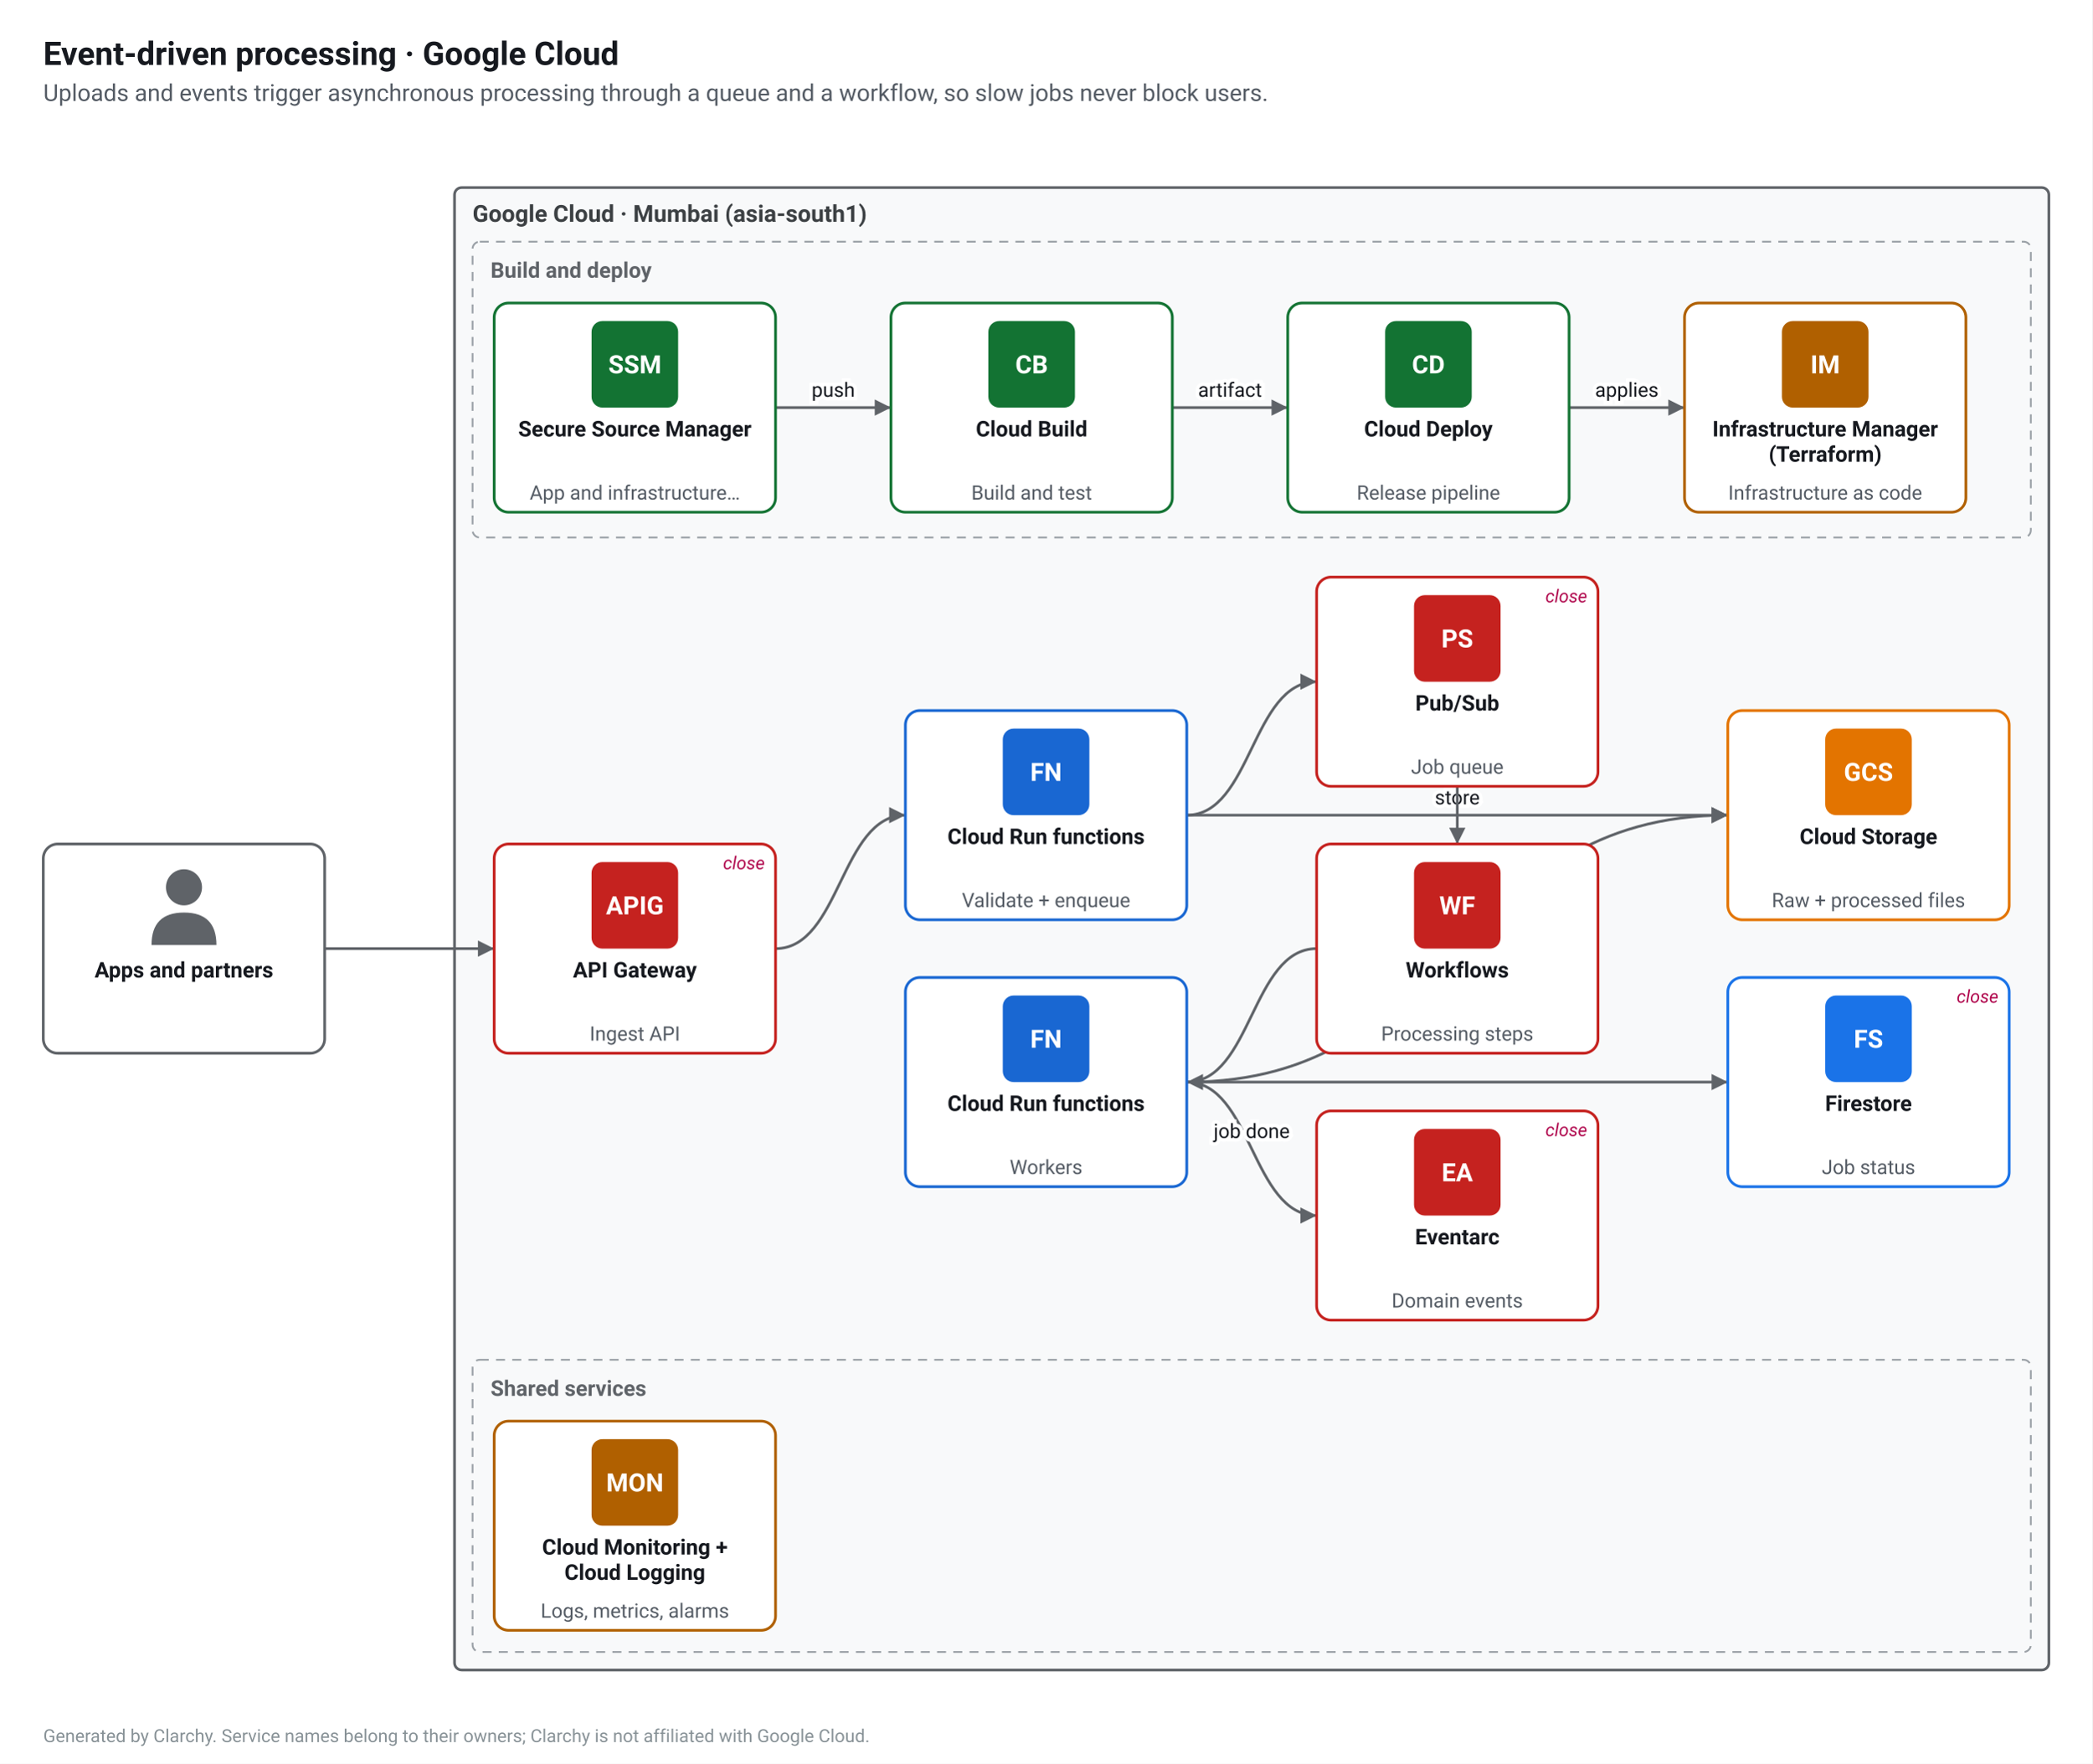
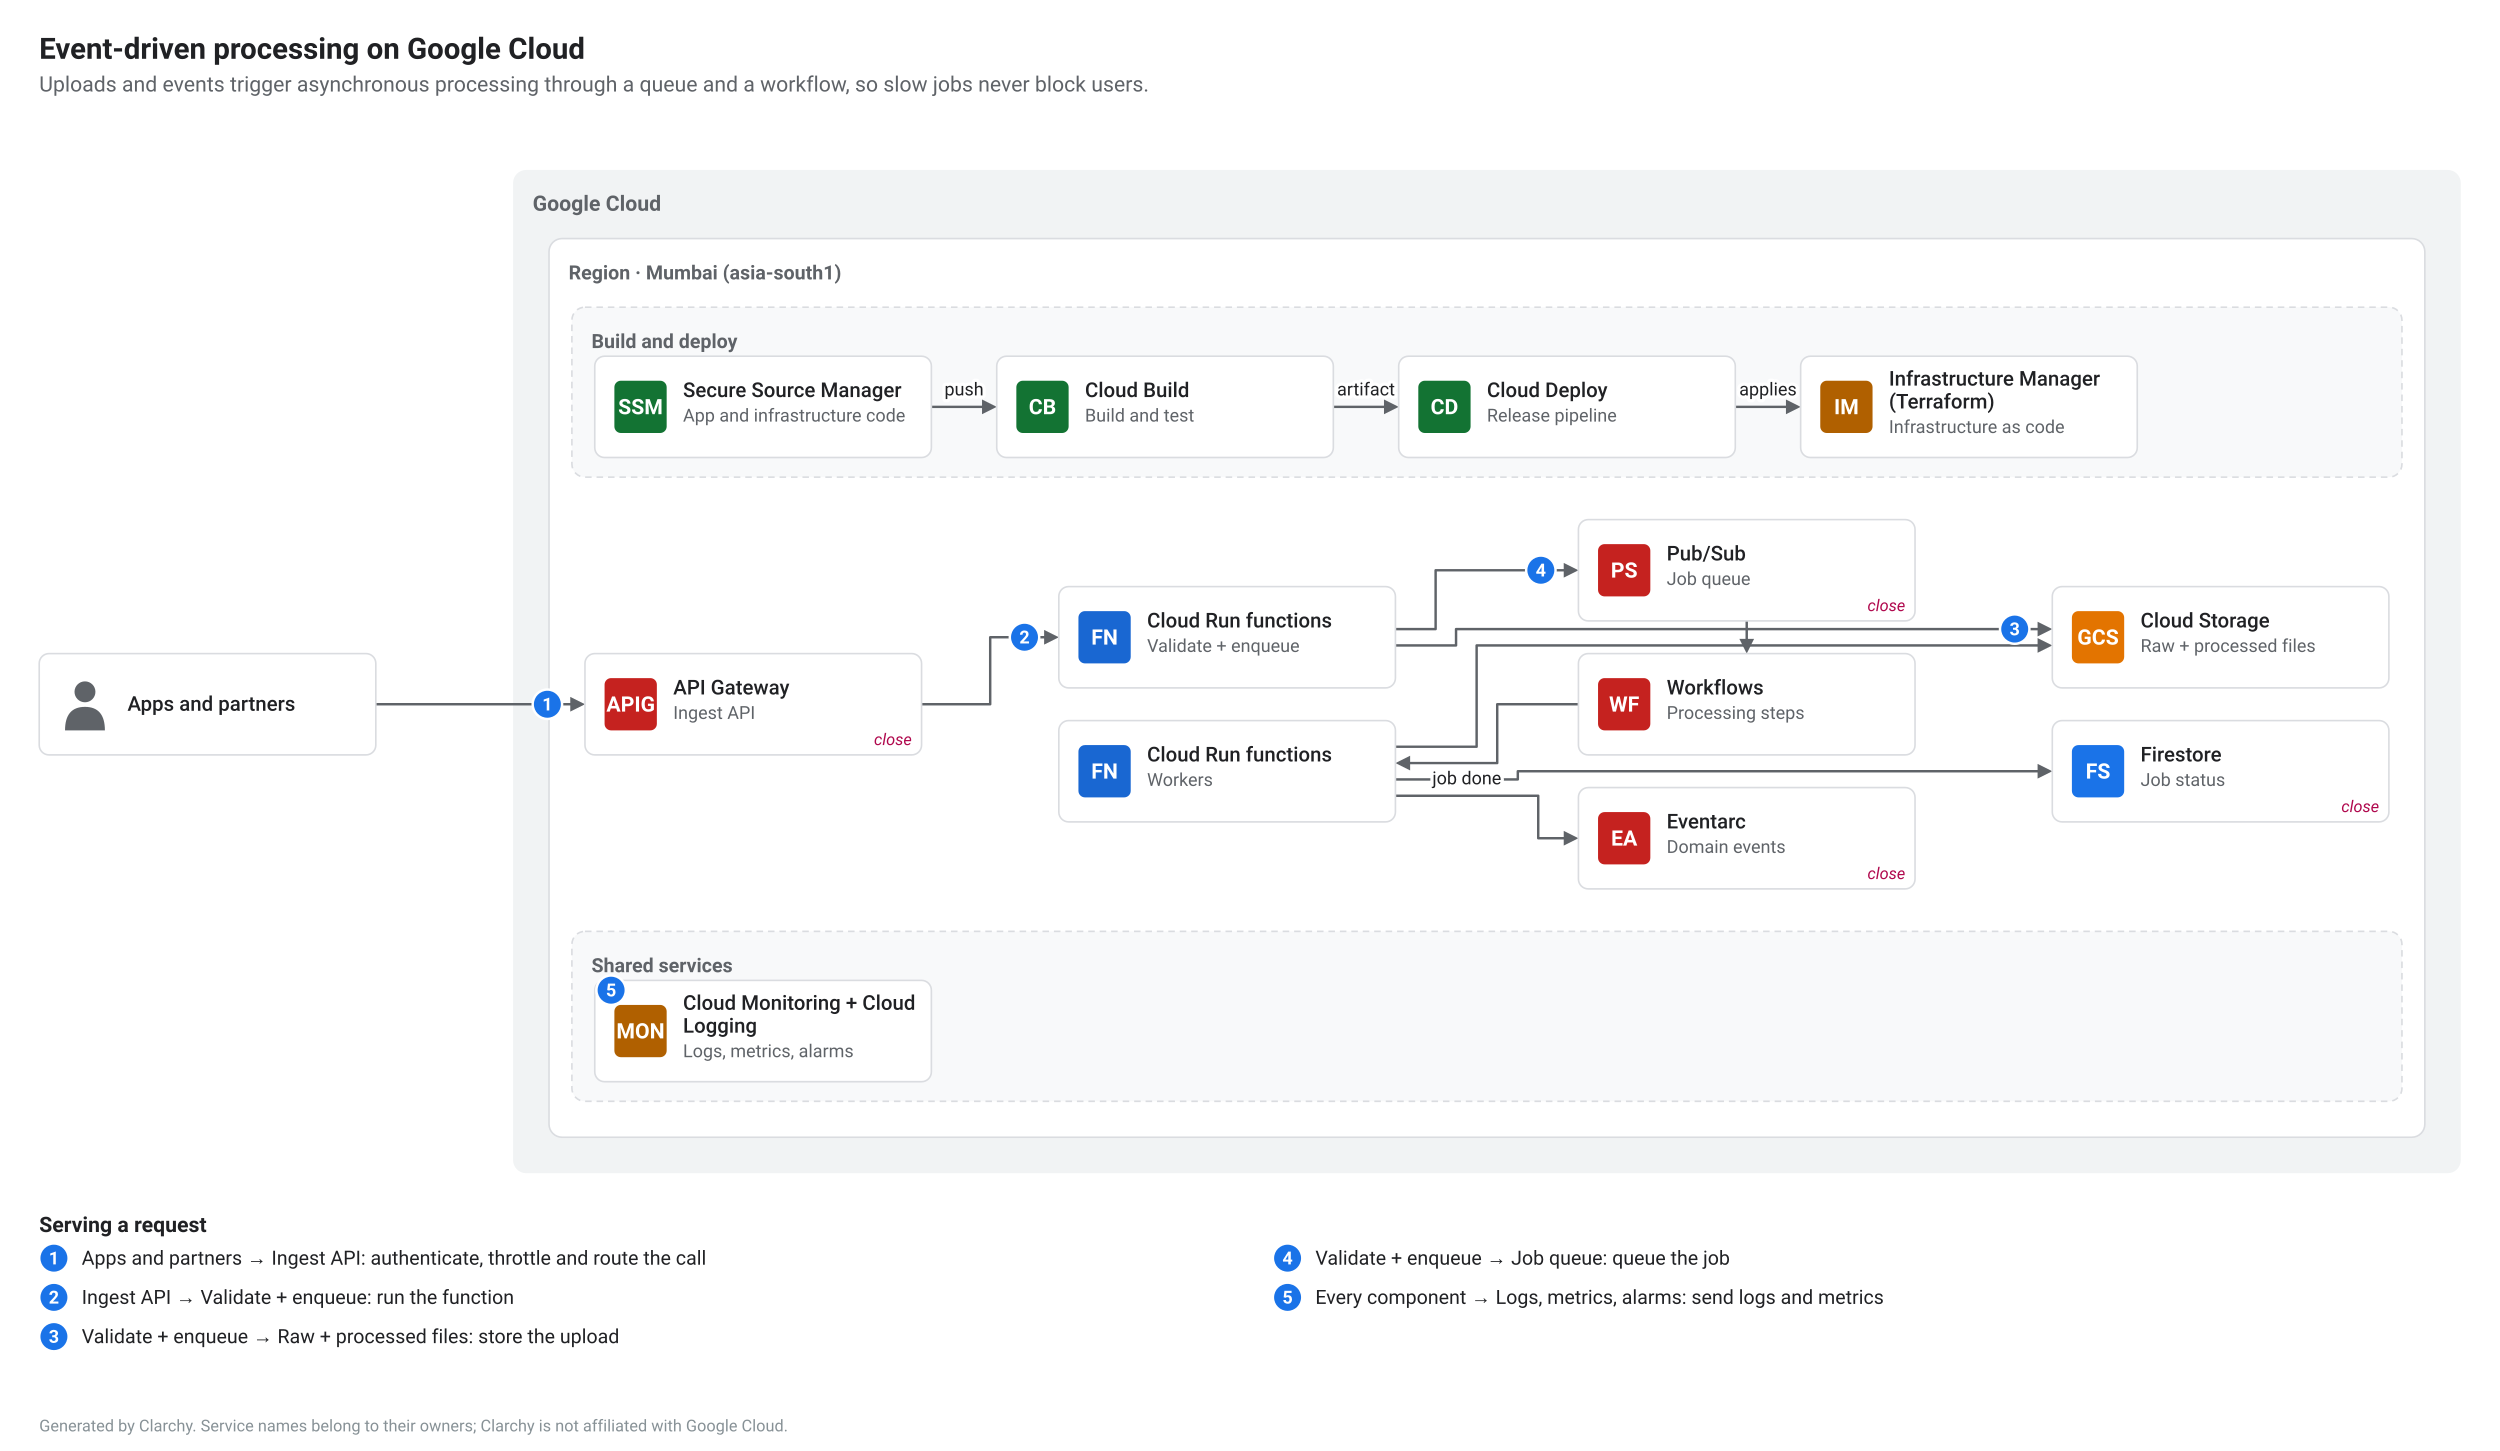
- <svg xmlns="http://www.w3.org/2000/svg" class="ca-diagram ca-gcp" width="1160" height="978" viewBox="0 0 1160 978" role="img" data-body-top="80" data-body-bottom="950" aria-label="Event-driven processing on Google Cloud">
-   <style>.ca-gcp{font-family:Roboto, 'Helvetica Neue', Arial, sans-serif}
+ <svg xmlns="http://www.w3.org/2000/svg" class="ca-diagram ca-gcp" width="1530" height="888" viewBox="0 0 1530 888" role="img" data-body-top="80" data-body-bottom="860" data-drawing-bottom="726" aria-label="Event-driven processing on Google Cloud">
+   <style>.ca-gcp{font-family:'Google Sans', Roboto, 'Helvetica Neue', Arial, sans-serif}
.ca-gcp .ca-bg{fill:#ffffff}
- .ca-gcp .ca-title{font-size:18px;font-weight:600;fill:#16191f}
- .ca-gcp .ca-subtitle{font-size:13px;fill:#545b64}
- .ca-gcp .ca-cloud{fill:#F8F9FA;stroke:#5F6368;stroke-width:1.5;}
- .ca-gcp .ca-cloud-label{font-size:13px;font-weight:600;fill:#3C4043}
- .ca-gcp .ca-band{fill:none;stroke:#9AA0A6;stroke-dasharray:5 4}
- .ca-gcp .ca-band-label{font-size:12px;font-weight:600;fill:#5F6368}
- .ca-gcp .ca-node-box{fill:#ffffff;stroke-width:1.5}
- .ca-gcp .ca-badge{font-size:14px;font-weight:700;fill:#ffffff}
- .ca-gcp .ca-service{font-size:12px;font-weight:600;fill:#16191f}
- .ca-gcp .ca-label{font-size:11px;fill:#545b64}
+ .ca-gcp .ca-title{font-size:18px;font-weight:700;fill:#202124}
+ .ca-gcp .ca-subtitle{font-size:13px;fill:#5F6368}
+ .ca-gcp .ca-group-label{font-size:12px;font-weight:600;fill:#202124}
+ .ca-gcp .ca-badge{font-size:13px;font-weight:700;fill:#ffffff}
+ .ca-gcp .ca-service{font-size:12.5px;font-weight:500;fill:#202124}
+ .ca-gcp .ca-label{font-size:11px;fill:#5F6368}
.ca-gcp .ca-fidelity{font-size:10px;font-style:italic;fill:#b0084d}
- .ca-gcp .ca-edge{fill:none;stroke:#5F6368;stroke-width:1.5}
+ .ca-gcp .ca-edge{fill:none;stroke:#5F6368;stroke-width:1.5;stroke-linejoin:round}
.ca-gcp .ca-arrow{fill:#5F6368}
- .ca-gcp .ca-edge-label{font-size:11px;fill:#16191f;paint-order:stroke;stroke:#ffffff;stroke-width:4}
- .ca-gcp .ca-footer{font-size:10px;fill:#879196}</style>
-   <rect class="ca-bg" width="1160" height="978" />
-   <text class="ca-title" x="24" y="36">Event-driven processing · Google Cloud</text>
+ .ca-gcp .ca-edge-label{font-size:11px;fill:#202124;paint-order:stroke;stroke:#ffffff;stroke-width:4;stroke-linejoin:round}
+ .ca-gcp .ca-step circle{fill:#1A73E8;stroke:#ffffff;stroke-width:1.5}
+ .ca-gcp .ca-step text{font-size:11px;font-weight:700;fill:#ffffff}
+ .ca-gcp .ca-steps-title{font-size:13px;font-weight:700;fill:#202124}
+ .ca-gcp .ca-steps-text{font-size:12px;fill:#202124}
+ .ca-gcp .ca-footer{font-size:10px;fill:#879196}
+ .ca-gcp .ca-node-box{fill:#ffffff;stroke:#DADCE0;stroke-width:1}
+ .ca-gcp .ca-group-cloud{fill:#F1F3F4;stroke:none}
+ .ca-gcp .ca-group-cloud-label{fill:#5F6368;font-weight:700;font-size:13px}
+ .ca-gcp .ca-group-region{fill:#FFFFFF;stroke:#DADCE0}
+ .ca-gcp .ca-group-region-label{fill:#5F6368;font-weight:600}
+ .ca-gcp .ca-group-vpc{fill:#E8F0FE;stroke:none}
+ .ca-gcp .ca-group-vpc-label{fill:#1967D2;font-weight:600}
+ .ca-gcp .ca-group-generic{fill:#F8F9FA;stroke:#DADCE0;stroke-dasharray:4 3}
+ .ca-gcp .ca-group-generic-label{fill:#5F6368;font-weight:600}</style>
+   <rect class="ca-bg" width="1530" height="888" />
+   <text class="ca-title" x="24" y="36">Event-driven processing on Google Cloud</text>
  <text class="ca-subtitle" x="24" y="56">Uploads and events trigger asynchronous processing through a queue and a workflow, so slow jobs never block users.</text>
-   <rect class="ca-cloud" x="252" y="104" width="884" height="822" rx="4" />
-   <text class="ca-cloud-label" x="262" y="123">Google Cloud · Mumbai (asia-south1)</text>
-   <rect class="ca-band" x="262" y="134" width="864" height="164" rx="4" />
-   <text class="ca-band-label" x="272" y="154">Build and deploy</text>
-   <rect class="ca-band" x="262" y="754" width="864" height="162" rx="4" />
-   <text class="ca-band-label" x="272" y="774">Shared services</text>
-   <path class="ca-edge" data-from="producers" data-to="api" d="M180,526 C227,526 227,526 274,526" />
-   <polygon class="ca-arrow" data-from="producers" data-to="api" points="274,526 265,521.5 265,530.5" />
-   <path class="ca-edge" data-from="api" data-to="ingest" d="M430,526 C466,526 466,452 502,452" />
-   <polygon class="ca-arrow" data-from="api" data-to="ingest" points="502,452 493,447.5 493,456.5" />
-   <path class="ca-edge" data-from="ingest" data-to="raw" d="M658,452 C808,452 808,452 958,452" />
-   <polygon class="ca-arrow" data-from="ingest" data-to="raw" points="958,452 949,447.5 949,456.5" />
-   <text class="ca-edge-label" data-from="ingest" data-to="raw" x="808" y="446" text-anchor="middle">store</text>
-   <path class="ca-edge" data-from="ingest" data-to="queue" d="M658,452 C694,452 694,378 730,378" />
-   <polygon class="ca-arrow" data-from="ingest" data-to="queue" points="730,378 721,373.5 721,382.5" />
-   <path class="ca-edge" data-from="queue" data-to="workflow" d="M808,436 C808,452 808,452 808,468" />
-   <polygon class="ca-arrow" data-from="queue" data-to="workflow" points="808,468 803.5,459 812.5,459" />
-   <path class="ca-edge" data-from="workflow" data-to="workers" d="M730,526 C694,526 694,600 658,600" />
-   <polygon class="ca-arrow" data-from="workflow" data-to="workers" points="658,600 667,595.5 667,604.5" />
-   <path class="ca-edge" data-from="workers" data-to="raw" d="M658,600 C808,600 808,452 958,452" />
-   <polygon class="ca-arrow" data-from="workers" data-to="raw" points="958,452 949,447.5 949,456.5" />
-   <path class="ca-edge" data-from="workers" data-to="state" d="M658,600 C808,600 808,600 958,600" />
-   <polygon class="ca-arrow" data-from="workers" data-to="state" points="958,600 949,595.5 949,604.5" />
-   <path class="ca-edge" data-from="workers" data-to="events" d="M658,600 C694,600 694,674 730,674" />
-   <polygon class="ca-arrow" data-from="workers" data-to="events" points="730,674 721,669.5 721,678.5" />
-   <text class="ca-edge-label" data-from="workers" data-to="events" x="694" y="631" text-anchor="middle">job done</text>
-   <path class="ca-edge" data-from="repo" data-to="build" d="M430,226 C462,226 462,226 494,226" />
-   <polygon class="ca-arrow" data-from="repo" data-to="build" points="494,226 485,221.5 485,230.5" />
-   <text class="ca-edge-label" data-from="repo" data-to="build" x="462" y="220" text-anchor="middle">push</text>
-   <path class="ca-edge" data-from="build" data-to="deploy" d="M650,226 C682,226 682,226 714,226" />
-   <polygon class="ca-arrow" data-from="build" data-to="deploy" points="714,226 705,221.5 705,230.5" />
-   <text class="ca-edge-label" data-from="build" data-to="deploy" x="682" y="220" text-anchor="middle">artifact</text>
-   <path class="ca-edge" data-from="deploy" data-to="infra-code" d="M870,226 C902,226 902,226 934,226" />
-   <polygon class="ca-arrow" data-from="deploy" data-to="infra-code" points="934,226 925,221.5 925,230.5" />
-   <text class="ca-edge-label" data-from="deploy" data-to="infra-code" x="902" y="220" text-anchor="middle">applies</text>
+   <rect class="ca-group ca-group-cloud" x="314" y="104" width="1192" height="614" rx="8" />
+   <text class="ca-group-label ca-group-cloud-label" x="326" y="129">Google Cloud</text>
+   <rect class="ca-group ca-group-region" x="336" y="146" width="1148" height="550" rx="8" />
+   <text class="ca-group-label ca-group-region-label" x="348" y="171">Region · Mumbai (asia-south1)</text>
+   <rect class="ca-group ca-group-generic" x="350" y="188" width="1120" height="104" rx="8" />
+   <text class="ca-group-label ca-group-generic-label" x="362" y="213">Build and deploy</text>
+   <rect class="ca-group ca-group-generic" x="350" y="570" width="1120" height="104" rx="8" />
+   <text class="ca-group-label ca-group-generic-label" x="362" y="595">Shared services</text>
+   <path class="ca-edge" data-from="producers" data-to="api" d="M230,431 L352,431" />
+   <polygon class="ca-arrow" data-from="producers" data-to="api" points="358,431 349,426.5 349,435.5" />
+   <path class="ca-edge" data-from="api" data-to="ingest" d="M564,431 L606,431 L606,390 L642,390" />
+   <polygon class="ca-arrow" data-from="api" data-to="ingest" points="648,390 639,385.5 639,394.5" />
+   <path class="ca-edge" data-from="ingest" data-to="raw" d="M854,395 L891.1,395 L891.1,385 L1250,385" />
+   <polygon class="ca-arrow" data-from="ingest" data-to="raw" points="1256,385 1247,380.5 1247,389.5" />
+   <path class="ca-edge" data-from="ingest" data-to="queue" d="M854,385 L878.6,385 L878.6,349 L960,349" />
+   <polygon class="ca-arrow" data-from="ingest" data-to="queue" points="966,349 957,344.5 957,353.5" />
+   <path class="ca-edge" data-from="queue" data-to="workflow" d="M1069,380 L1069,394" />
+   <polygon class="ca-arrow" data-from="queue" data-to="workflow" points="1069,400 1064.5,391 1073.5,391" />
+   <path class="ca-edge" data-from="workflow" data-to="workers" d="M966,431 L916.3,431 L916.3,467 L860,467" />
+   <polygon class="ca-arrow" data-from="workflow" data-to="workers" points="854,467 863,462.5 863,471.5" />
+   <path class="ca-edge" data-from="workers" data-to="raw" d="M854,457 L903.7,457 L903.7,395 L1250,395" />
+   <polygon class="ca-arrow" data-from="workers" data-to="raw" points="1256,395 1247,390.5 1247,399.5" />
+   <path class="ca-edge" data-from="workers" data-to="state" d="M854,477 L928.9,477 L928.9,472 L1250,472" />
+   <polygon class="ca-arrow" data-from="workers" data-to="state" points="1256,472 1247,467.5 1247,476.5" />
+   <path class="ca-edge" data-from="workers" data-to="events" d="M854,487 L941.4,487 L941.4,513 L960,513" />
+   <polygon class="ca-arrow" data-from="workers" data-to="events" points="966,513 957,508.5 957,517.5" />
+   <text class="ca-edge-label" data-from="workers" data-to="events" x="897.7" y="480" text-anchor="middle">job done</text>
+   <path class="ca-edge" data-from="repo" data-to="build" d="M570,249 L604,249" />
+   <polygon class="ca-arrow" data-from="repo" data-to="build" points="610,249 601,244.5 601,253.5" />
+   <text class="ca-edge-label" data-from="repo" data-to="build" x="590" y="242" text-anchor="middle">push</text>
+   <path class="ca-edge" data-from="build" data-to="deploy" d="M816,249 L850,249" />
+   <polygon class="ca-arrow" data-from="build" data-to="deploy" points="856,249 847,244.5 847,253.5" />
+   <text class="ca-edge-label" data-from="build" data-to="deploy" x="836" y="242" text-anchor="middle">artifact</text>
+   <path class="ca-edge" data-from="deploy" data-to="infra-code" d="M1062,249 L1096,249" />
+   <polygon class="ca-arrow" data-from="deploy" data-to="infra-code" points="1102,249 1093,244.5 1093,253.5" />
+   <text class="ca-edge-label" data-from="deploy" data-to="infra-code" x="1082" y="242" text-anchor="middle">applies</text>
  <g class="node" data-id="producers" data-capability="client" data-stage="users">
-     <rect class="ca-node-box" x="24" y="468" width="156" height="116" rx="8" style="stroke:#5F6368" />
+     <rect class="ca-node-box" x="24" y="400" width="206" height="62" rx="6" />
    <g fill="#5F6368">
-       <circle cx="102" cy="492" r="10" />
-       <path d="M84,524 Q84,506 102,506 Q120,506 120,524 Z" />
+       <circle cx="52" cy="423.4" r="6.4" />
+       <path d="M39.8,447 Q39.8,432.6 52,432.6 Q64.2,432.6 64.2,447 Z" />
    </g>
-     <text class="ca-service" x="102" y="542" text-anchor="middle">Apps and partners</text>
+     <text class="ca-service" x="78" y="435">Apps and partners</text>
  </g>
  <g class="node" data-id="api" data-capability="api-gateway" data-stage="serve">
-     <rect class="ca-node-box" x="274" y="468" width="156" height="116" rx="8" style="stroke:#C5221F" />
-     <rect x="328" y="478" width="48" height="48" rx="6" fill="#C5221F" />
-     <text class="ca-badge" x="352" y="507" text-anchor="middle">APIG</text>
-     <text class="ca-service" x="352" y="542" text-anchor="middle">API Gateway</text>
-     <text class="ca-label" x="352" y="577" text-anchor="middle">Ingest API</text>
-     <text class="ca-fidelity" x="424" y="482" text-anchor="end">close</text>
+     <rect class="ca-node-box" x="358" y="400" width="206" height="62" rx="6" />
+     <rect x="370" y="415" width="32" height="32" rx="4" fill="#C5221F" />
+     <text class="ca-badge" x="386" y="435.5" text-anchor="middle">APIG</text>
+     <text class="ca-service" x="412" y="425">API Gateway</text>
+     <text class="ca-label" x="412" y="440">Ingest API</text>
+     <text class="ca-fidelity" x="558" y="456" text-anchor="end">close</text>
  </g>
  <g class="node" data-id="ingest" data-capability="serverless-function" data-stage="run">
-     <rect class="ca-node-box" x="502" y="394" width="156" height="116" rx="8" style="stroke:#1967D2" />
-     <rect x="556" y="404" width="48" height="48" rx="6" fill="#1967D2" />
-     <text class="ca-badge" x="580" y="433" text-anchor="middle">FN</text>
-     <text class="ca-service" x="580" y="468" text-anchor="middle">Cloud Run functions</text>
-     <text class="ca-label" x="580" y="503" text-anchor="middle">Validate + enqueue</text>
+     <rect class="ca-node-box" x="648" y="359" width="206" height="62" rx="6" />
+     <rect x="660" y="374" width="32" height="32" rx="4" fill="#1967D2" />
+     <text class="ca-badge" x="676" y="394.5" text-anchor="middle">FN</text>
+     <text class="ca-service" x="702" y="384">Cloud Run functions</text>
+     <text class="ca-label" x="702" y="399">Validate + enqueue</text>
  </g>
  <g class="node" data-id="queue" data-capability="message-queue" data-stage="integrate">
-     <rect class="ca-node-box" x="730" y="320" width="156" height="116" rx="8" style="stroke:#C5221F" />
-     <rect x="784" y="330" width="48" height="48" rx="6" fill="#C5221F" />
-     <text class="ca-badge" x="808" y="359" text-anchor="middle">PS</text>
-     <text class="ca-service" x="808" y="394" text-anchor="middle">Pub/Sub</text>
-     <text class="ca-label" x="808" y="429" text-anchor="middle">Job queue</text>
-     <text class="ca-fidelity" x="880" y="334" text-anchor="end">close</text>
+     <rect class="ca-node-box" x="966" y="318" width="206" height="62" rx="6" />
+     <rect x="978" y="333" width="32" height="32" rx="4" fill="#C5221F" />
+     <text class="ca-badge" x="994" y="353.5" text-anchor="middle">PS</text>
+     <text class="ca-service" x="1020" y="343">Pub/Sub</text>
+     <text class="ca-label" x="1020" y="358">Job queue</text>
+     <text class="ca-fidelity" x="1166" y="374" text-anchor="end">close</text>
  </g>
  <g class="node" data-id="events" data-capability="event-bus" data-stage="integrate">
-     <rect class="ca-node-box" x="730" y="616" width="156" height="116" rx="8" style="stroke:#C5221F" />
-     <rect x="784" y="626" width="48" height="48" rx="6" fill="#C5221F" />
-     <text class="ca-badge" x="808" y="655" text-anchor="middle">EA</text>
-     <text class="ca-service" x="808" y="690" text-anchor="middle">Eventarc</text>
-     <text class="ca-label" x="808" y="725" text-anchor="middle">Domain events</text>
-     <text class="ca-fidelity" x="880" y="630" text-anchor="end">close</text>
+     <rect class="ca-node-box" x="966" y="482" width="206" height="62" rx="6" />
+     <rect x="978" y="497" width="32" height="32" rx="4" fill="#C5221F" />
+     <text class="ca-badge" x="994" y="517.5" text-anchor="middle">EA</text>
+     <text class="ca-service" x="1020" y="507">Eventarc</text>
+     <text class="ca-label" x="1020" y="522">Domain events</text>
+     <text class="ca-fidelity" x="1166" y="538" text-anchor="end">close</text>
  </g>
  <g class="node" data-id="workflow" data-capability="workflow" data-stage="integrate">
-     <rect class="ca-node-box" x="730" y="468" width="156" height="116" rx="8" style="stroke:#C5221F" />
-     <rect x="784" y="478" width="48" height="48" rx="6" fill="#C5221F" />
-     <text class="ca-badge" x="808" y="507" text-anchor="middle">WF</text>
-     <text class="ca-service" x="808" y="542" text-anchor="middle">Workflows</text>
-     <text class="ca-label" x="808" y="577" text-anchor="middle">Processing steps</text>
+     <rect class="ca-node-box" x="966" y="400" width="206" height="62" rx="6" />
+     <rect x="978" y="415" width="32" height="32" rx="4" fill="#C5221F" />
+     <text class="ca-badge" x="994" y="435.5" text-anchor="middle">WF</text>
+     <text class="ca-service" x="1020" y="425">Workflows</text>
+     <text class="ca-label" x="1020" y="440">Processing steps</text>
  </g>
  <g class="node" data-id="workers" data-capability="serverless-function" data-stage="run">
-     <rect class="ca-node-box" x="502" y="542" width="156" height="116" rx="8" style="stroke:#1967D2" />
-     <rect x="556" y="552" width="48" height="48" rx="6" fill="#1967D2" />
-     <text class="ca-badge" x="580" y="581" text-anchor="middle">FN</text>
-     <text class="ca-service" x="580" y="616" text-anchor="middle">Cloud Run functions</text>
-     <text class="ca-label" x="580" y="651" text-anchor="middle">Workers</text>
+     <rect class="ca-node-box" x="648" y="441" width="206" height="62" rx="6" />
+     <rect x="660" y="456" width="32" height="32" rx="4" fill="#1967D2" />
+     <text class="ca-badge" x="676" y="476.5" text-anchor="middle">FN</text>
+     <text class="ca-service" x="702" y="466">Cloud Run functions</text>
+     <text class="ca-label" x="702" y="481">Workers</text>
  </g>
  <g class="node" data-id="raw" data-capability="object-storage" data-stage="store">
-     <rect class="ca-node-box" x="958" y="394" width="156" height="116" rx="8" style="stroke:#E37400" />
-     <rect x="1012" y="404" width="48" height="48" rx="6" fill="#E37400" />
-     <text class="ca-badge" x="1036" y="433" text-anchor="middle">GCS</text>
-     <text class="ca-service" x="1036" y="468" text-anchor="middle">Cloud Storage</text>
-     <text class="ca-label" x="1036" y="503" text-anchor="middle">Raw + processed files</text>
+     <rect class="ca-node-box" x="1256" y="359" width="206" height="62" rx="6" />
+     <rect x="1268" y="374" width="32" height="32" rx="4" fill="#E37400" />
+     <text class="ca-badge" x="1284" y="394.5" text-anchor="middle">GCS</text>
+     <text class="ca-service" x="1310" y="384">Cloud Storage</text>
+     <text class="ca-label" x="1310" y="399">Raw + processed files</text>
  </g>
  <g class="node" data-id="state" data-capability="key-value-db" data-stage="store">
-     <rect class="ca-node-box" x="958" y="542" width="156" height="116" rx="8" style="stroke:#1A73E8" />
-     <rect x="1012" y="552" width="48" height="48" rx="6" fill="#1A73E8" />
-     <text class="ca-badge" x="1036" y="581" text-anchor="middle">FS</text>
-     <text class="ca-service" x="1036" y="616" text-anchor="middle">Firestore</text>
-     <text class="ca-label" x="1036" y="651" text-anchor="middle">Job status</text>
-     <text class="ca-fidelity" x="1108" y="556" text-anchor="end">close</text>
+     <rect class="ca-node-box" x="1256" y="441" width="206" height="62" rx="6" />
+     <rect x="1268" y="456" width="32" height="32" rx="4" fill="#1A73E8" />
+     <text class="ca-badge" x="1284" y="476.5" text-anchor="middle">FS</text>
+     <text class="ca-service" x="1310" y="466">Firestore</text>
+     <text class="ca-label" x="1310" y="481">Job status</text>
+     <text class="ca-fidelity" x="1456" y="497" text-anchor="end">close</text>
  </g>
  <g class="node" data-id="logs" data-capability="monitoring" data-stage="operate">
-     <rect class="ca-node-box" x="274" y="788" width="156" height="116" rx="8" style="stroke:#B06000" />
-     <rect x="328" y="798" width="48" height="48" rx="6" fill="#B06000" />
-     <text class="ca-badge" x="352" y="827" text-anchor="middle">MON</text>
-     <text class="ca-service" x="352" y="862" text-anchor="middle">Cloud Monitoring +</text>
-     <text class="ca-service" x="352" y="876" text-anchor="middle">Cloud Logging</text>
-     <text class="ca-label" x="352" y="897" text-anchor="middle">Logs, metrics, alarms</text>
+     <rect class="ca-node-box" x="364" y="600" width="206" height="62" rx="6" />
+     <rect x="376" y="615" width="32" height="32" rx="4" fill="#B06000" />
+     <text class="ca-badge" x="392" y="635.5" text-anchor="middle">MON</text>
+     <text class="ca-service" x="418" y="618">Cloud Monitoring + Cloud</text>
+     <text class="ca-service" x="418" y="632">Logging</text>
+     <text class="ca-label" x="418" y="647">Logs, metrics, alarms</text>
  </g>
  <g class="node" data-id="repo" data-capability="source-control" data-stage="code">
-     <rect class="ca-node-box" x="274" y="168" width="156" height="116" rx="8" style="stroke:#137333" />
-     <rect x="328" y="178" width="48" height="48" rx="6" fill="#137333" />
-     <text class="ca-badge" x="352" y="207" text-anchor="middle">SSM</text>
-     <text class="ca-service" x="352" y="242" text-anchor="middle">Secure Source Manager</text>
-     <text class="ca-label" x="352" y="277" text-anchor="middle">App and infrastructure…</text>
+     <rect class="ca-node-box" x="364" y="218" width="206" height="62" rx="6" />
+     <rect x="376" y="233" width="32" height="32" rx="4" fill="#137333" />
+     <text class="ca-badge" x="392" y="253.5" text-anchor="middle">SSM</text>
+     <text class="ca-service" x="418" y="243">Secure Source Manager</text>
+     <text class="ca-label" x="418" y="258">App and infrastructure code</text>
  </g>
  <g class="node" data-id="build" data-capability="ci-build" data-stage="build">
-     <rect class="ca-node-box" x="494" y="168" width="156" height="116" rx="8" style="stroke:#137333" />
-     <rect x="548" y="178" width="48" height="48" rx="6" fill="#137333" />
-     <text class="ca-badge" x="572" y="207" text-anchor="middle">CB</text>
-     <text class="ca-service" x="572" y="242" text-anchor="middle">Cloud Build</text>
-     <text class="ca-label" x="572" y="277" text-anchor="middle">Build and test</text>
+     <rect class="ca-node-box" x="610" y="218" width="206" height="62" rx="6" />
+     <rect x="622" y="233" width="32" height="32" rx="4" fill="#137333" />
+     <text class="ca-badge" x="638" y="253.5" text-anchor="middle">CB</text>
+     <text class="ca-service" x="664" y="243">Cloud Build</text>
+     <text class="ca-label" x="664" y="258">Build and test</text>
  </g>
  <g class="node" data-id="deploy" data-capability="cd-deploy" data-stage="ship">
-     <rect class="ca-node-box" x="714" y="168" width="156" height="116" rx="8" style="stroke:#137333" />
-     <rect x="768" y="178" width="48" height="48" rx="6" fill="#137333" />
-     <text class="ca-badge" x="792" y="207" text-anchor="middle">CD</text>
-     <text class="ca-service" x="792" y="242" text-anchor="middle">Cloud Deploy</text>
-     <text class="ca-label" x="792" y="277" text-anchor="middle">Release pipeline</text>
+     <rect class="ca-node-box" x="856" y="218" width="206" height="62" rx="6" />
+     <rect x="868" y="233" width="32" height="32" rx="4" fill="#137333" />
+     <text class="ca-badge" x="884" y="253.5" text-anchor="middle">CD</text>
+     <text class="ca-service" x="910" y="243">Cloud Deploy</text>
+     <text class="ca-label" x="910" y="258">Release pipeline</text>
  </g>
  <g class="node" data-id="infra-code" data-capability="iac" data-stage="code">
-     <rect class="ca-node-box" x="934" y="168" width="156" height="116" rx="8" style="stroke:#B06000" />
-     <rect x="988" y="178" width="48" height="48" rx="6" fill="#B06000" />
-     <text class="ca-badge" x="1012" y="207" text-anchor="middle">IM</text>
-     <text class="ca-service" x="1012" y="242" text-anchor="middle">Infrastructure Manager</text>
-     <text class="ca-service" x="1012" y="256" text-anchor="middle">(Terraform)</text>
-     <text class="ca-label" x="1012" y="277" text-anchor="middle">Infrastructure as code</text>
-   </g>
-   <text class="ca-footer" x="24" y="966">Generated by Clarchy. Service names belong to their owners; Clarchy is not affiliated with Google Cloud.</text>
+     <rect class="ca-node-box" x="1102" y="218" width="206" height="62" rx="6" />
+     <rect x="1114" y="233" width="32" height="32" rx="4" fill="#B06000" />
+     <text class="ca-badge" x="1130" y="253.5" text-anchor="middle">IM</text>
+     <text class="ca-service" x="1156" y="236">Infrastructure Manager</text>
+     <text class="ca-service" x="1156" y="250">(Terraform)</text>
+     <text class="ca-label" x="1156" y="265">Infrastructure as code</text>
+   </g>
+   <g class="ca-step" data-step="1">
+     <circle cx="335" cy="431" r="9" />
+     <text x="335" y="434.8" text-anchor="middle">1</text>
+   </g>
+   <g class="ca-step" data-step="2">
+     <circle cx="627" cy="390" r="9" />
+     <text x="627" y="393.8" text-anchor="middle">2</text>
+   </g>
+   <g class="ca-step" data-step="3">
+     <circle cx="1233" cy="385" r="9" />
+     <text x="1233" y="388.8" text-anchor="middle">3</text>
+   </g>
+   <g class="ca-step" data-step="4">
+     <circle cx="943" cy="349" r="9" />
+     <text x="943" y="352.8" text-anchor="middle">4</text>
+   </g>
+   <g class="ca-step" data-step="5">
+     <circle cx="374" cy="606" r="9" />
+     <text x="374" y="609.8" text-anchor="middle">5</text>
+   </g>
+   <text class="ca-steps-title" x="24" y="754">Serving a request</text>
+   <g class="ca-step" data-step="1">
+     <circle cx="33" cy="770" r="9" />
+     <text x="33" y="773.8" text-anchor="middle">1</text>
+   </g>
+   <text class="ca-steps-text" x="50" y="774">Apps and partners → Ingest API: authenticate, throttle and route the call</text>
+   <g class="ca-step" data-step="2">
+     <circle cx="33" cy="794" r="9" />
+     <text x="33" y="797.8" text-anchor="middle">2</text>
+   </g>
+   <text class="ca-steps-text" x="50" y="798">Ingest API → Validate + enqueue: run the function</text>
+   <g class="ca-step" data-step="3">
+     <circle cx="33" cy="818" r="9" />
+     <text x="33" y="821.8" text-anchor="middle">3</text>
+   </g>
+   <text class="ca-steps-text" x="50" y="822">Validate + enqueue → Raw + processed files: store the upload</text>
+   <g class="ca-step" data-step="4">
+     <circle cx="788" cy="770" r="9" />
+     <text x="788" y="773.8" text-anchor="middle">4</text>
+   </g>
+   <text class="ca-steps-text" x="805" y="774">Validate + enqueue → Job queue: queue the job</text>
+   <g class="ca-step" data-step="5">
+     <circle cx="788" cy="794" r="9" />
+     <text x="788" y="797.8" text-anchor="middle">5</text>
+   </g>
+   <text class="ca-steps-text" x="805" y="798">Every component → Logs, metrics, alarms: send logs and metrics</text>
+   <text class="ca-footer" x="24" y="876">Generated by Clarchy. Service names belong to their owners; Clarchy is not affiliated with Google Cloud.</text>
</svg>
